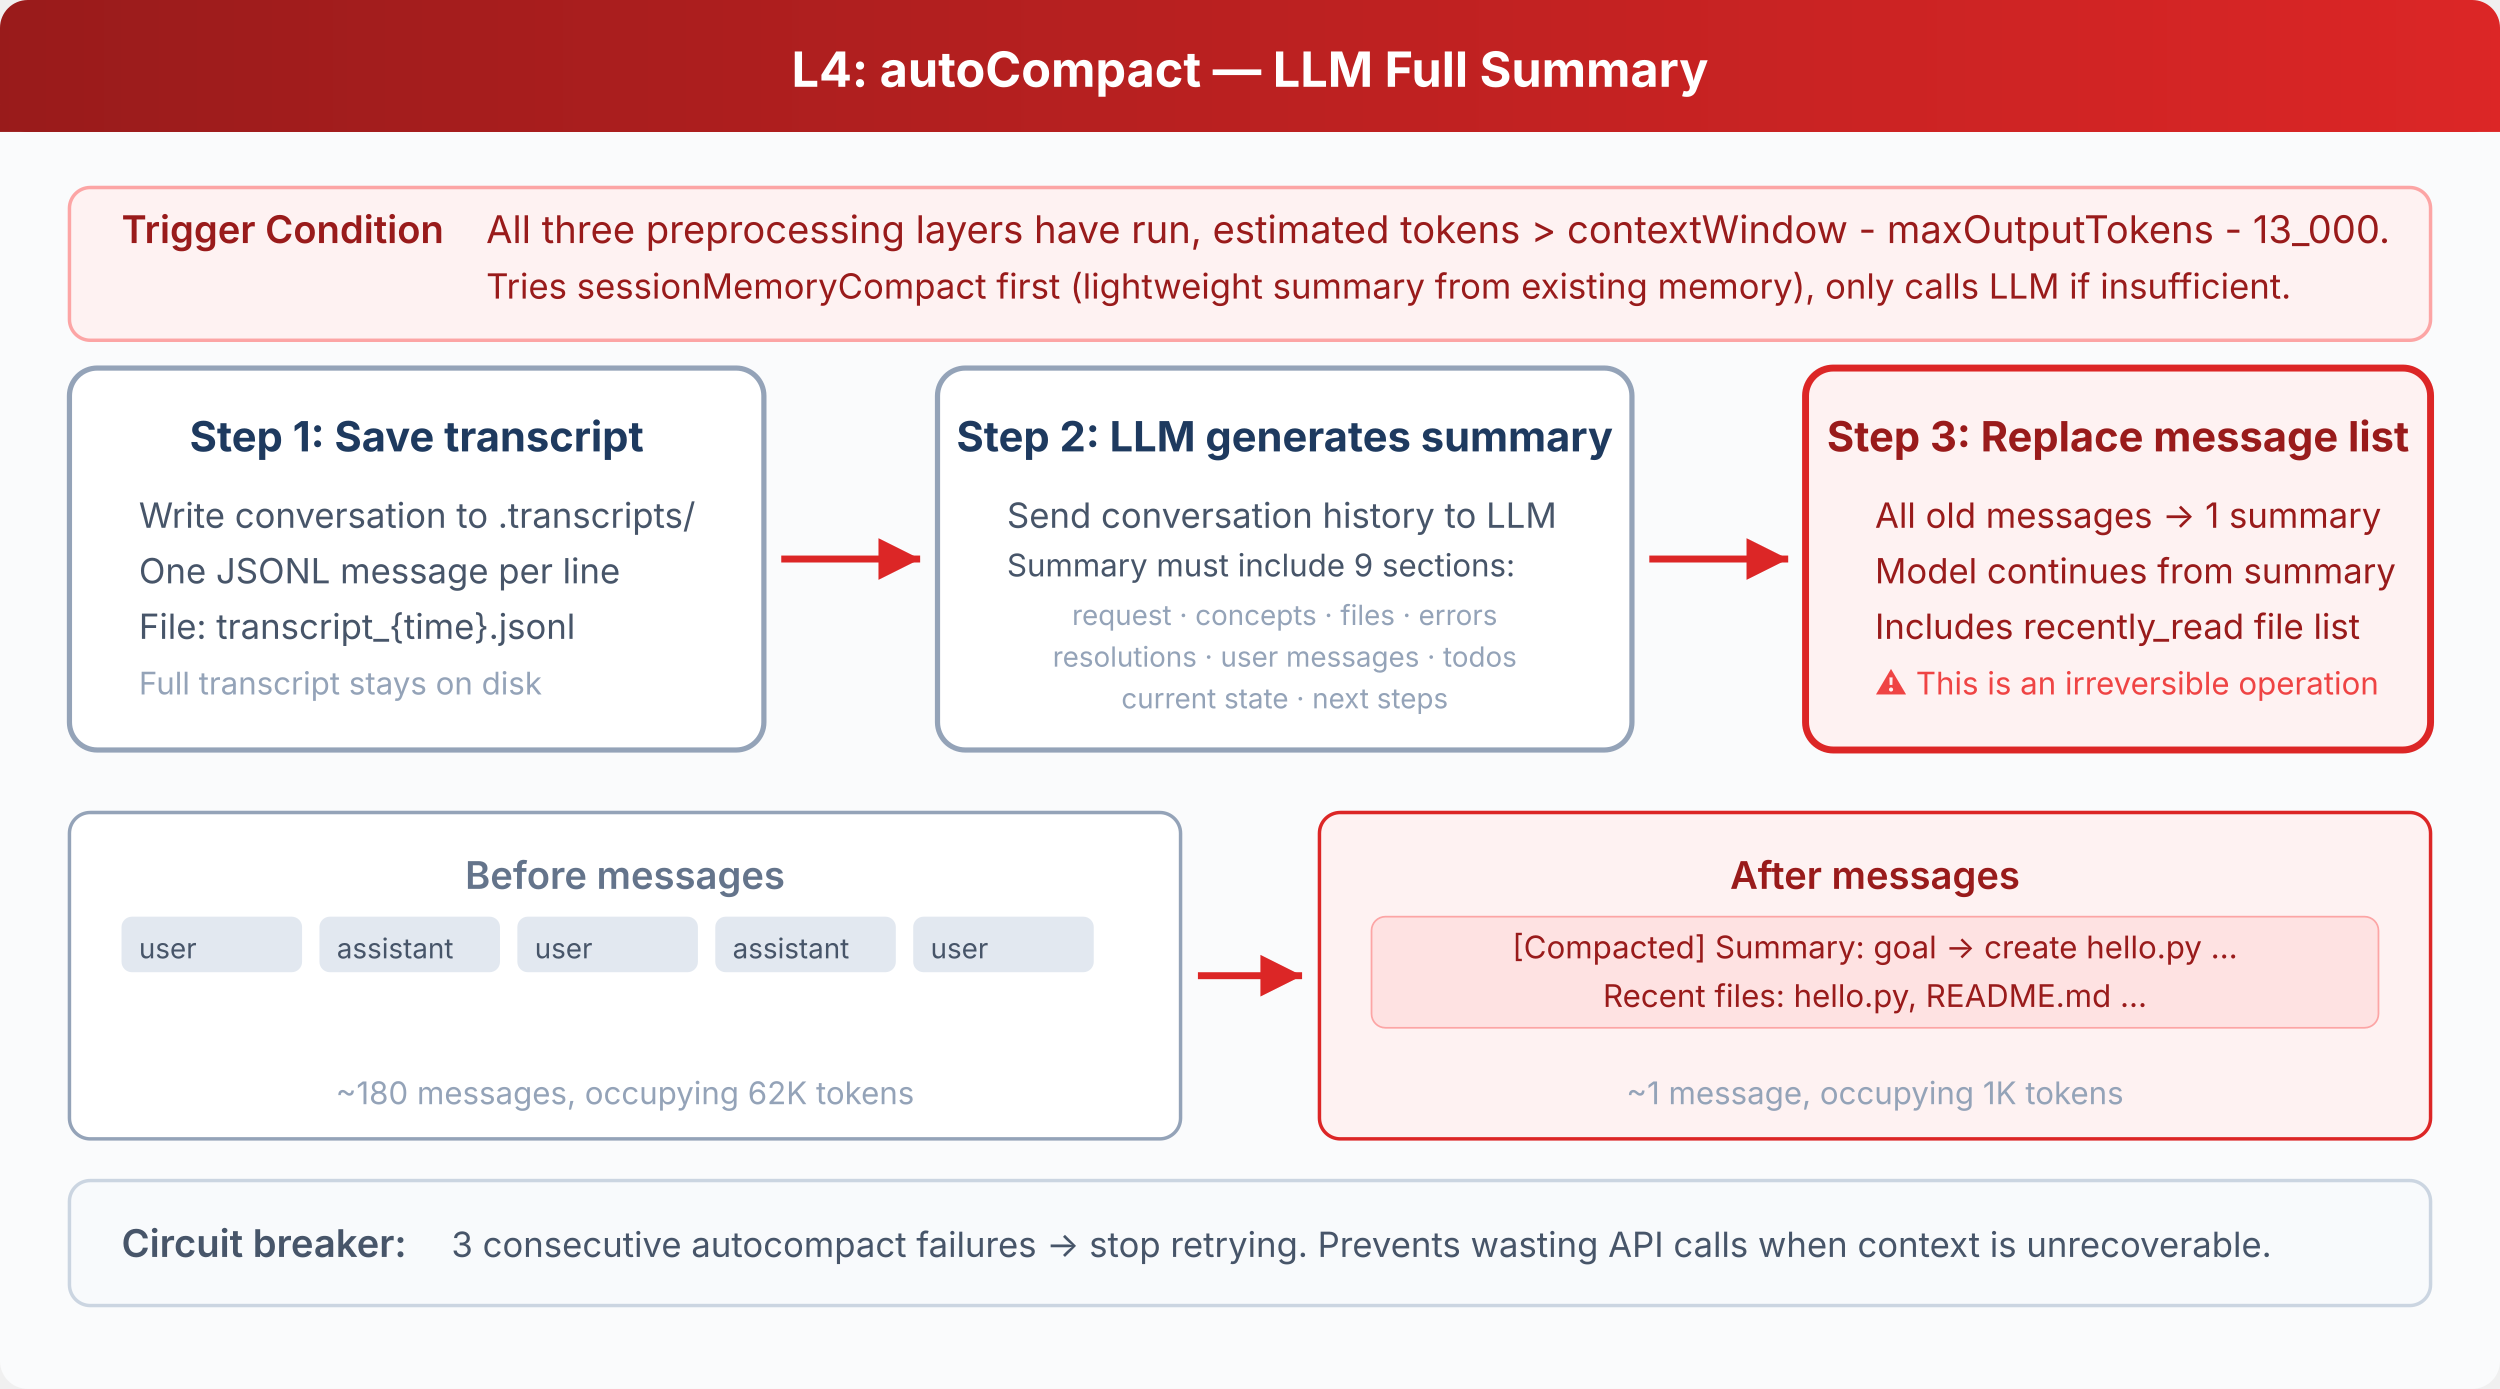
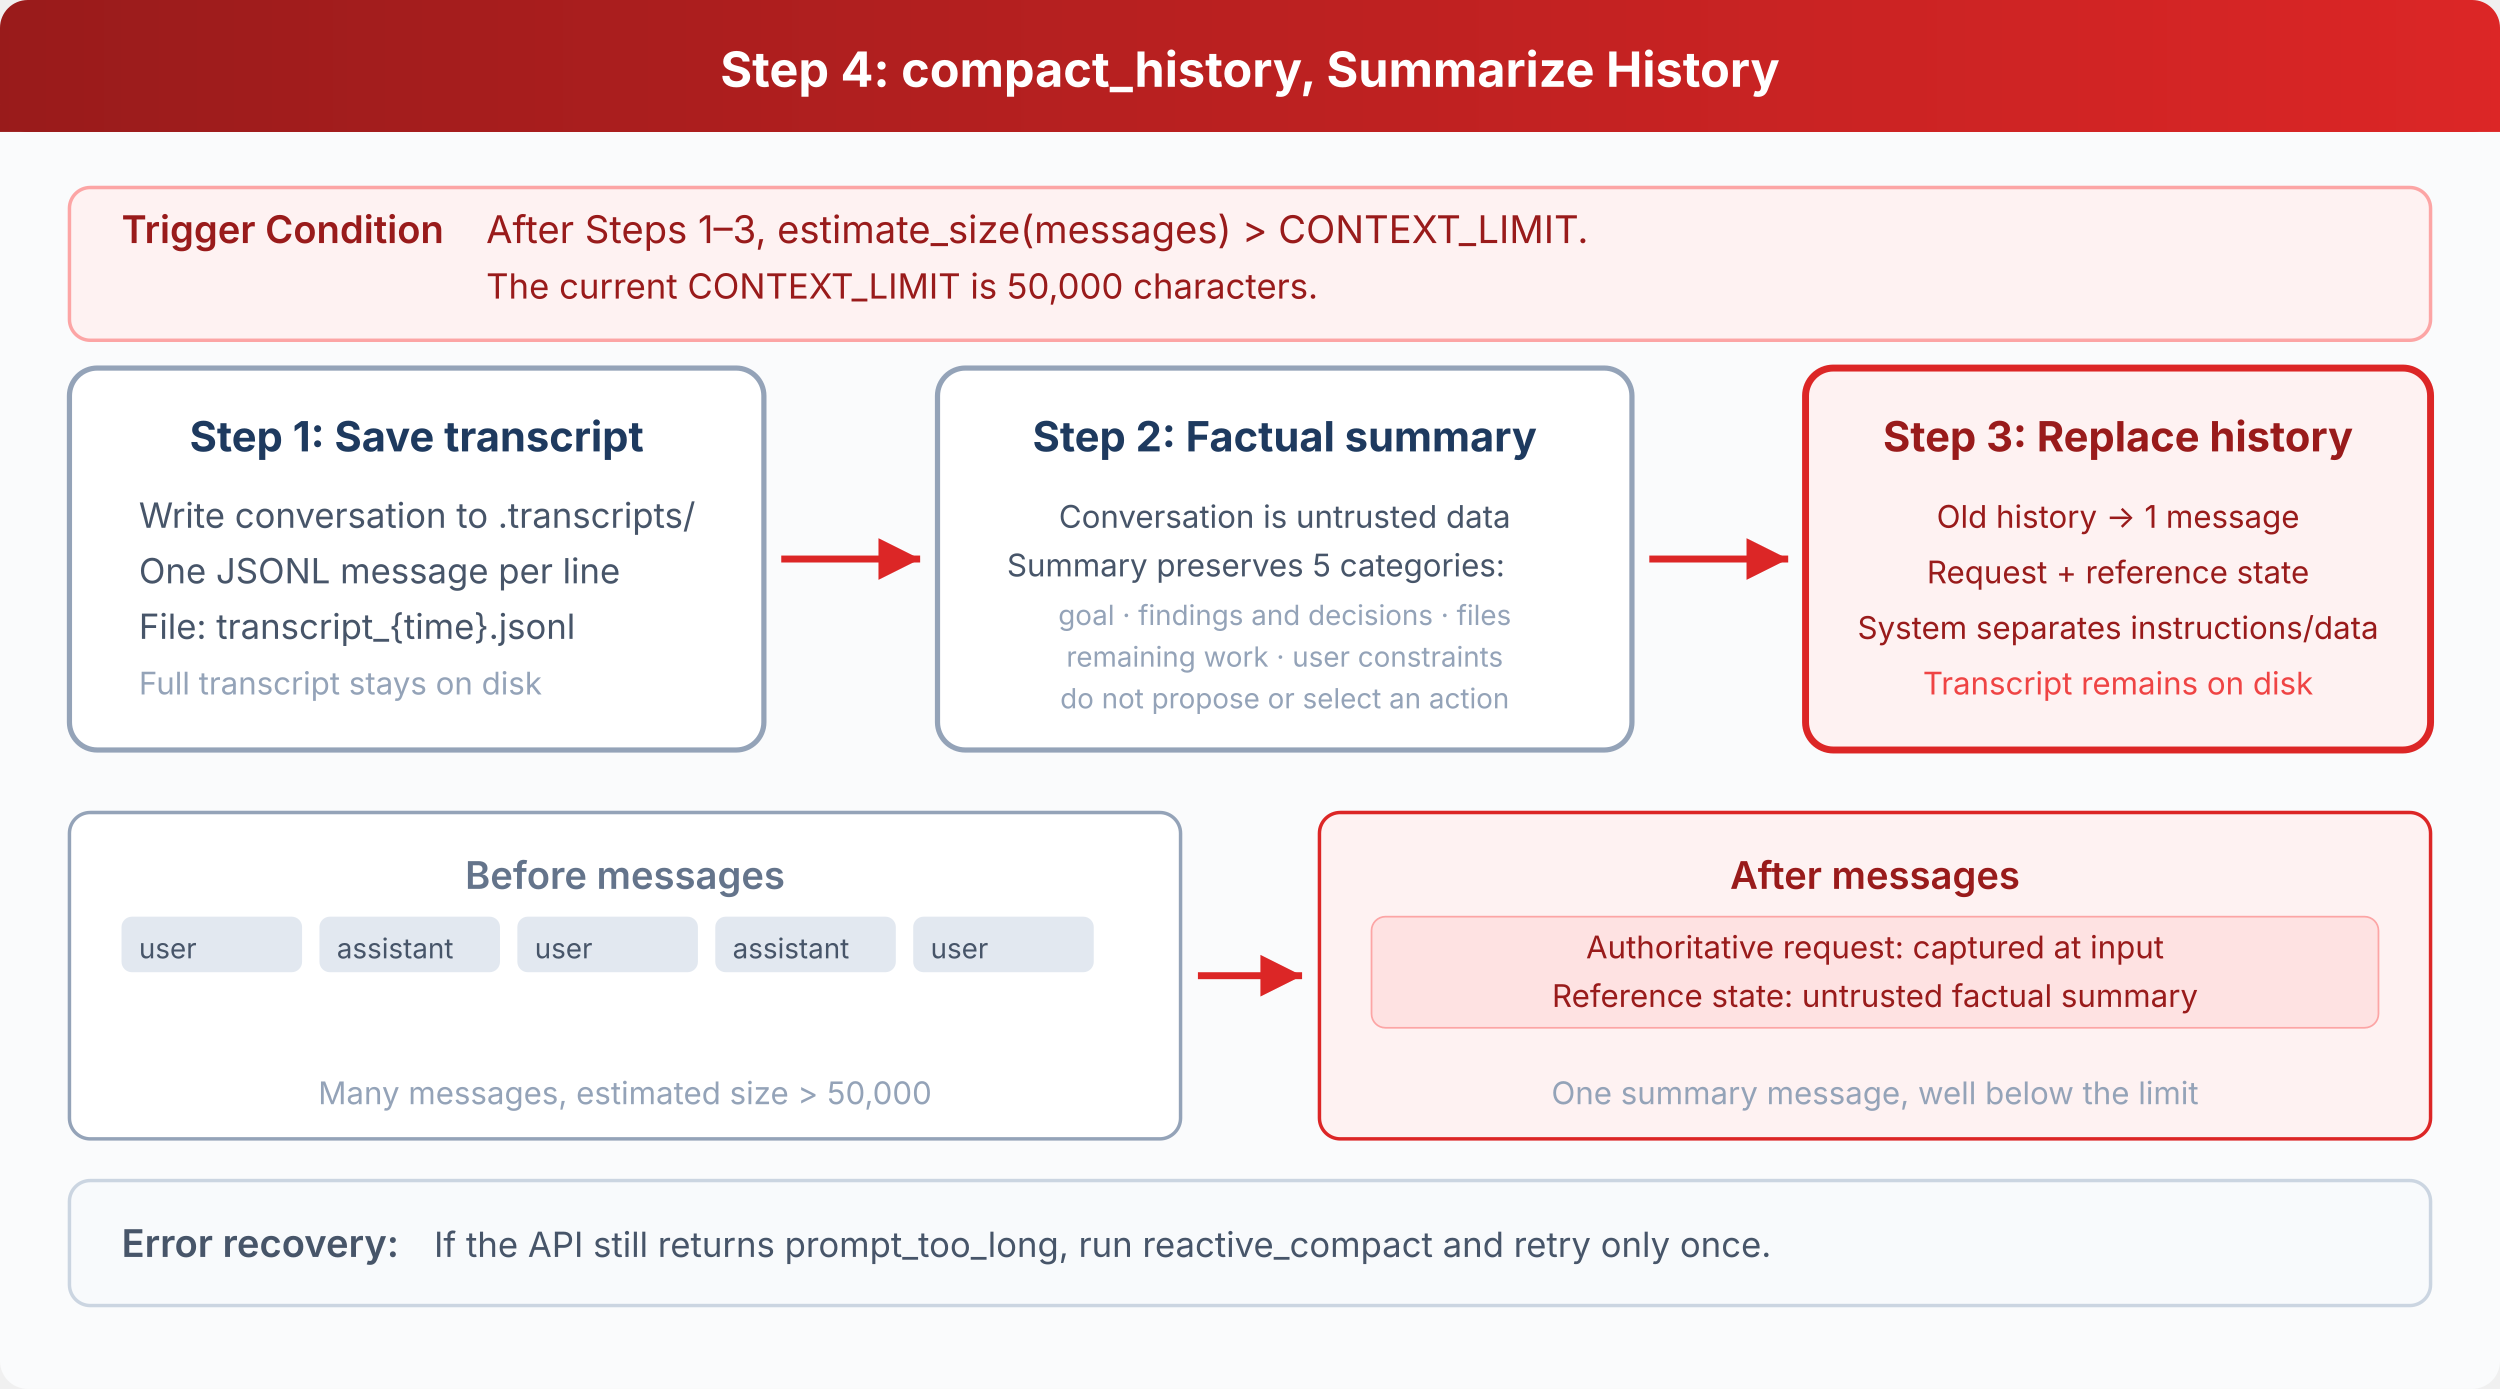
<svg xmlns="http://www.w3.org/2000/svg" viewBox="0 0 720 400" font-family="system-ui, -apple-system, sans-serif">
  <defs>
    <linearGradient id="header" x1="0" y1="0" x2="1" y2="0">
      <stop offset="0%" stop-color="#991b1b" />
      <stop offset="100%" stop-color="#dc2626" />
    </linearGradient>
    <marker id="arrow" viewBox="0 0 10 10" refX="10" refY="5" markerWidth="6" markerHeight="6" orient="auto-start-reverse">
      <path d="M 0 0 L 10 5 L 0 10 z" fill="#dc2626" />
    </marker>
  </defs>
  <rect width="720" height="400" fill="#fafbfc" rx="8" />
  <rect x="0" y="0" width="720" height="38" fill="url(#header)" rx="8" />
  <rect x="0" y="30" width="720" height="8" fill="url(#header)" />
-   <text x="360" y="25" fill="#fff" font-size="14" font-weight="700" text-anchor="middle">L4: autoCompact — LLM Full Summary</text>
+   <text x="360" y="25" fill="#fff" font-size="14" font-weight="700" text-anchor="middle">Step 4: compact_history, Summarize History</text>
  <rect x="20" y="54" width="680" height="44" rx="6" fill="#fef2f2" stroke="#fca5a5" stroke-width="1" />
  <text x="35" y="70" fill="#991b1b" font-size="11" font-weight="600">Trigger Condition</text>
-   <text x="140" y="70" fill="#991b1b" font-size="11">All three preprocessing layers have run, estimated tokens &gt; contextWindow - maxOutputTokens - 13_000.</text>
-   <text x="140" y="86" fill="#991b1b" font-size="10">Tries sessionMemoryCompact first (lightweight summary from existing memory), only calls LLM if insufficient.</text>
+   <text x="140" y="70" fill="#991b1b" font-size="11">After Steps 1–3, estimate_size(messages) &gt; CONTEXT_LIMIT.</text>
+   <text x="140" y="86" fill="#991b1b" font-size="10">The current CONTEXT_LIMIT is 50,000 characters.</text>
  <rect x="20" y="106" width="200" height="110" rx="8" fill="#fff" stroke="#94a3b8" stroke-width="1.5" />
  <text x="120" y="130" fill="#1e3a5f" font-size="12" font-weight="700" text-anchor="middle">Step 1: Save transcript</text>
  <text x="40" y="152" fill="#475569" font-size="10">Write conversation to .transcripts/</text>
  <text x="40" y="168" fill="#475569" font-size="10">One JSONL message per line</text>
  <text x="40" y="184" fill="#475569" font-size="10">File: transcript_{time}.jsonl</text>
  <text x="40" y="200" fill="#94a3b8" font-size="9">Full transcript stays on disk</text>
  <line x1="225" y1="161" x2="265" y2="161" stroke="#dc2626" stroke-width="2" marker-end="url(#arrow)" />
  <rect x="270" y="106" width="200" height="110" rx="8" fill="#fff" stroke="#94a3b8" stroke-width="1.5" />
-   <text x="370" y="130" fill="#1e3a5f" font-size="12" font-weight="700" text-anchor="middle">Step 2: LLM generates summary</text>
-   <text x="290" y="152" fill="#475569" font-size="10">Send conversation history to LLM</text>
-   <text x="290" y="166" fill="#475569" font-size="9">Summary must include 9 sections:</text>
-   <text x="370" y="180" fill="#94a3b8" font-size="8" text-anchor="middle">request · concepts · files · errors</text>
-   <text x="370" y="192" fill="#94a3b8" font-size="8" text-anchor="middle">resolutions · user messages · todos</text>
-   <text x="370" y="204" fill="#94a3b8" font-size="8" text-anchor="middle">current state · next steps</text>
+   <text x="370" y="130" fill="#1e3a5f" font-size="12" font-weight="700" text-anchor="middle">Step 2: Factual summary</text>
+   <text x="370" y="152" fill="#475569" font-size="9" text-anchor="middle">Conversation is untrusted data</text>
+   <text x="290" y="166" fill="#475569" font-size="9">Summary preserves 5 categories:</text>
+   <text x="370" y="180" fill="#94a3b8" font-size="8" text-anchor="middle">goal · findings and decisions · files</text>
+   <text x="370" y="192" fill="#94a3b8" font-size="8" text-anchor="middle">remaining work · user constraints</text>
+   <text x="370" y="204" fill="#94a3b8" font-size="8" text-anchor="middle">do not propose or select an action</text>
  <line x1="475" y1="161" x2="515" y2="161" stroke="#dc2626" stroke-width="2" marker-end="url(#arrow)" />
  <rect x="520" y="106" width="180" height="110" rx="8" fill="#fef2f2" stroke="#dc2626" stroke-width="2" />
-   <text x="610" y="130" fill="#991b1b" font-size="12" font-weight="700" text-anchor="middle">Step 3: Replace message list</text>
-   <text x="540" y="152" fill="#991b1b" font-size="10">All old messages → 1 summary</text>
-   <text x="540" y="168" fill="#991b1b" font-size="10">Model continues from summary</text>
-   <text x="540" y="184" fill="#991b1b" font-size="10">Includes recently_read file list</text>
-   <text x="540" y="200" fill="#ef4444" font-size="9">⚠ This is an irreversible operation</text>
+   <text x="610" y="130" fill="#991b1b" font-size="12" font-weight="700" text-anchor="middle">Step 3: Replace history</text>
+   <text x="610" y="152" fill="#991b1b" font-size="9" text-anchor="middle">Old history → 1 message</text>
+   <text x="610" y="168" fill="#991b1b" font-size="9" text-anchor="middle">Request + reference state</text>
+   <text x="610" y="184" fill="#991b1b" font-size="9" text-anchor="middle">System separates instructions/data</text>
+   <text x="610" y="200" fill="#ef4444" font-size="9" text-anchor="middle">Transcript remains on disk</text>
  <rect x="20" y="234" width="320" height="94" rx="6" fill="#fff" stroke="#94a3b8" stroke-width="1" />
  <text x="180" y="256" fill="#64748b" font-size="11" font-weight="600" text-anchor="middle">Before messages</text>
  <rect x="35" y="264" width="52" height="16" rx="3" fill="#e2e8f0" />
  <text x="40" y="276" fill="#475569" font-size="8">user</text>
  <rect x="92" y="264" width="52" height="16" rx="3" fill="#e2e8f0" />
  <text x="97" y="276" fill="#475569" font-size="8">assistant</text>
  <rect x="149" y="264" width="52" height="16" rx="3" fill="#e2e8f0" />
  <text x="154" y="276" fill="#475569" font-size="8">user</text>
  <rect x="206" y="264" width="52" height="16" rx="3" fill="#e2e8f0" />
  <text x="211" y="276" fill="#475569" font-size="8">assistant</text>
  <rect x="263" y="264" width="52" height="16" rx="3" fill="#e2e8f0" />
  <text x="268" y="276" fill="#475569" font-size="8">user</text>
-   <text x="180" y="318" fill="#94a3b8" font-size="9" text-anchor="middle">~180 messages, occupying 62K tokens</text>
+   <text x="180" y="318" fill="#94a3b8" font-size="9" text-anchor="middle">Many messages, estimated size &gt; 50,000</text>
  <line x1="345" y1="281" x2="375" y2="281" stroke="#dc2626" stroke-width="2" marker-end="url(#arrow)" />
  <rect x="380" y="234" width="320" height="94" rx="6" fill="#fef2f2" stroke="#dc2626" stroke-width="1" />
  <text x="540" y="256" fill="#991b1b" font-size="11" font-weight="600" text-anchor="middle">After messages</text>
  <rect x="395" y="264" width="290" height="32" rx="4" fill="#fee2e2" stroke="#fca5a5" stroke-width="0.5" />
-   <text x="540" y="276" fill="#991b1b" font-size="9" text-anchor="middle">[Compacted] Summary: goal → create hello.py ...</text>
-   <text x="540" y="290" fill="#991b1b" font-size="9" text-anchor="middle">Recent files: hello.py, README.md ...</text>
-   <text x="540" y="318" fill="#94a3b8" font-size="9" text-anchor="middle">~1 message, occupying 1K tokens</text>
+   <text x="540" y="276" fill="#991b1b" font-size="9" text-anchor="middle">Authoritative request: captured at input</text>
+   <text x="540" y="290" fill="#991b1b" font-size="9" text-anchor="middle">Reference state: untrusted factual summary</text>
+   <text x="540" y="318" fill="#94a3b8" font-size="9" text-anchor="middle">One summary message, well below the limit</text>
  <rect x="20" y="340" width="680" height="36" rx="6" fill="#f8fafc" stroke="#cbd5e1" stroke-width="1" />
-   <text x="35" y="362" fill="#475569" font-size="11" font-weight="600">Circuit breaker:</text>
-   <text x="130" y="362" fill="#475569" font-size="10">3 consecutive autocompact failures → stop retrying. Prevents wasting API calls when context is unrecoverable.</text>
+   <text x="35" y="362" fill="#475569" font-size="11" font-weight="600">Error recovery:</text>
+   <text x="125" y="362" fill="#475569" font-size="10">If the API still returns prompt_too_long, run reactive_compact and retry only once.</text>
</svg>
